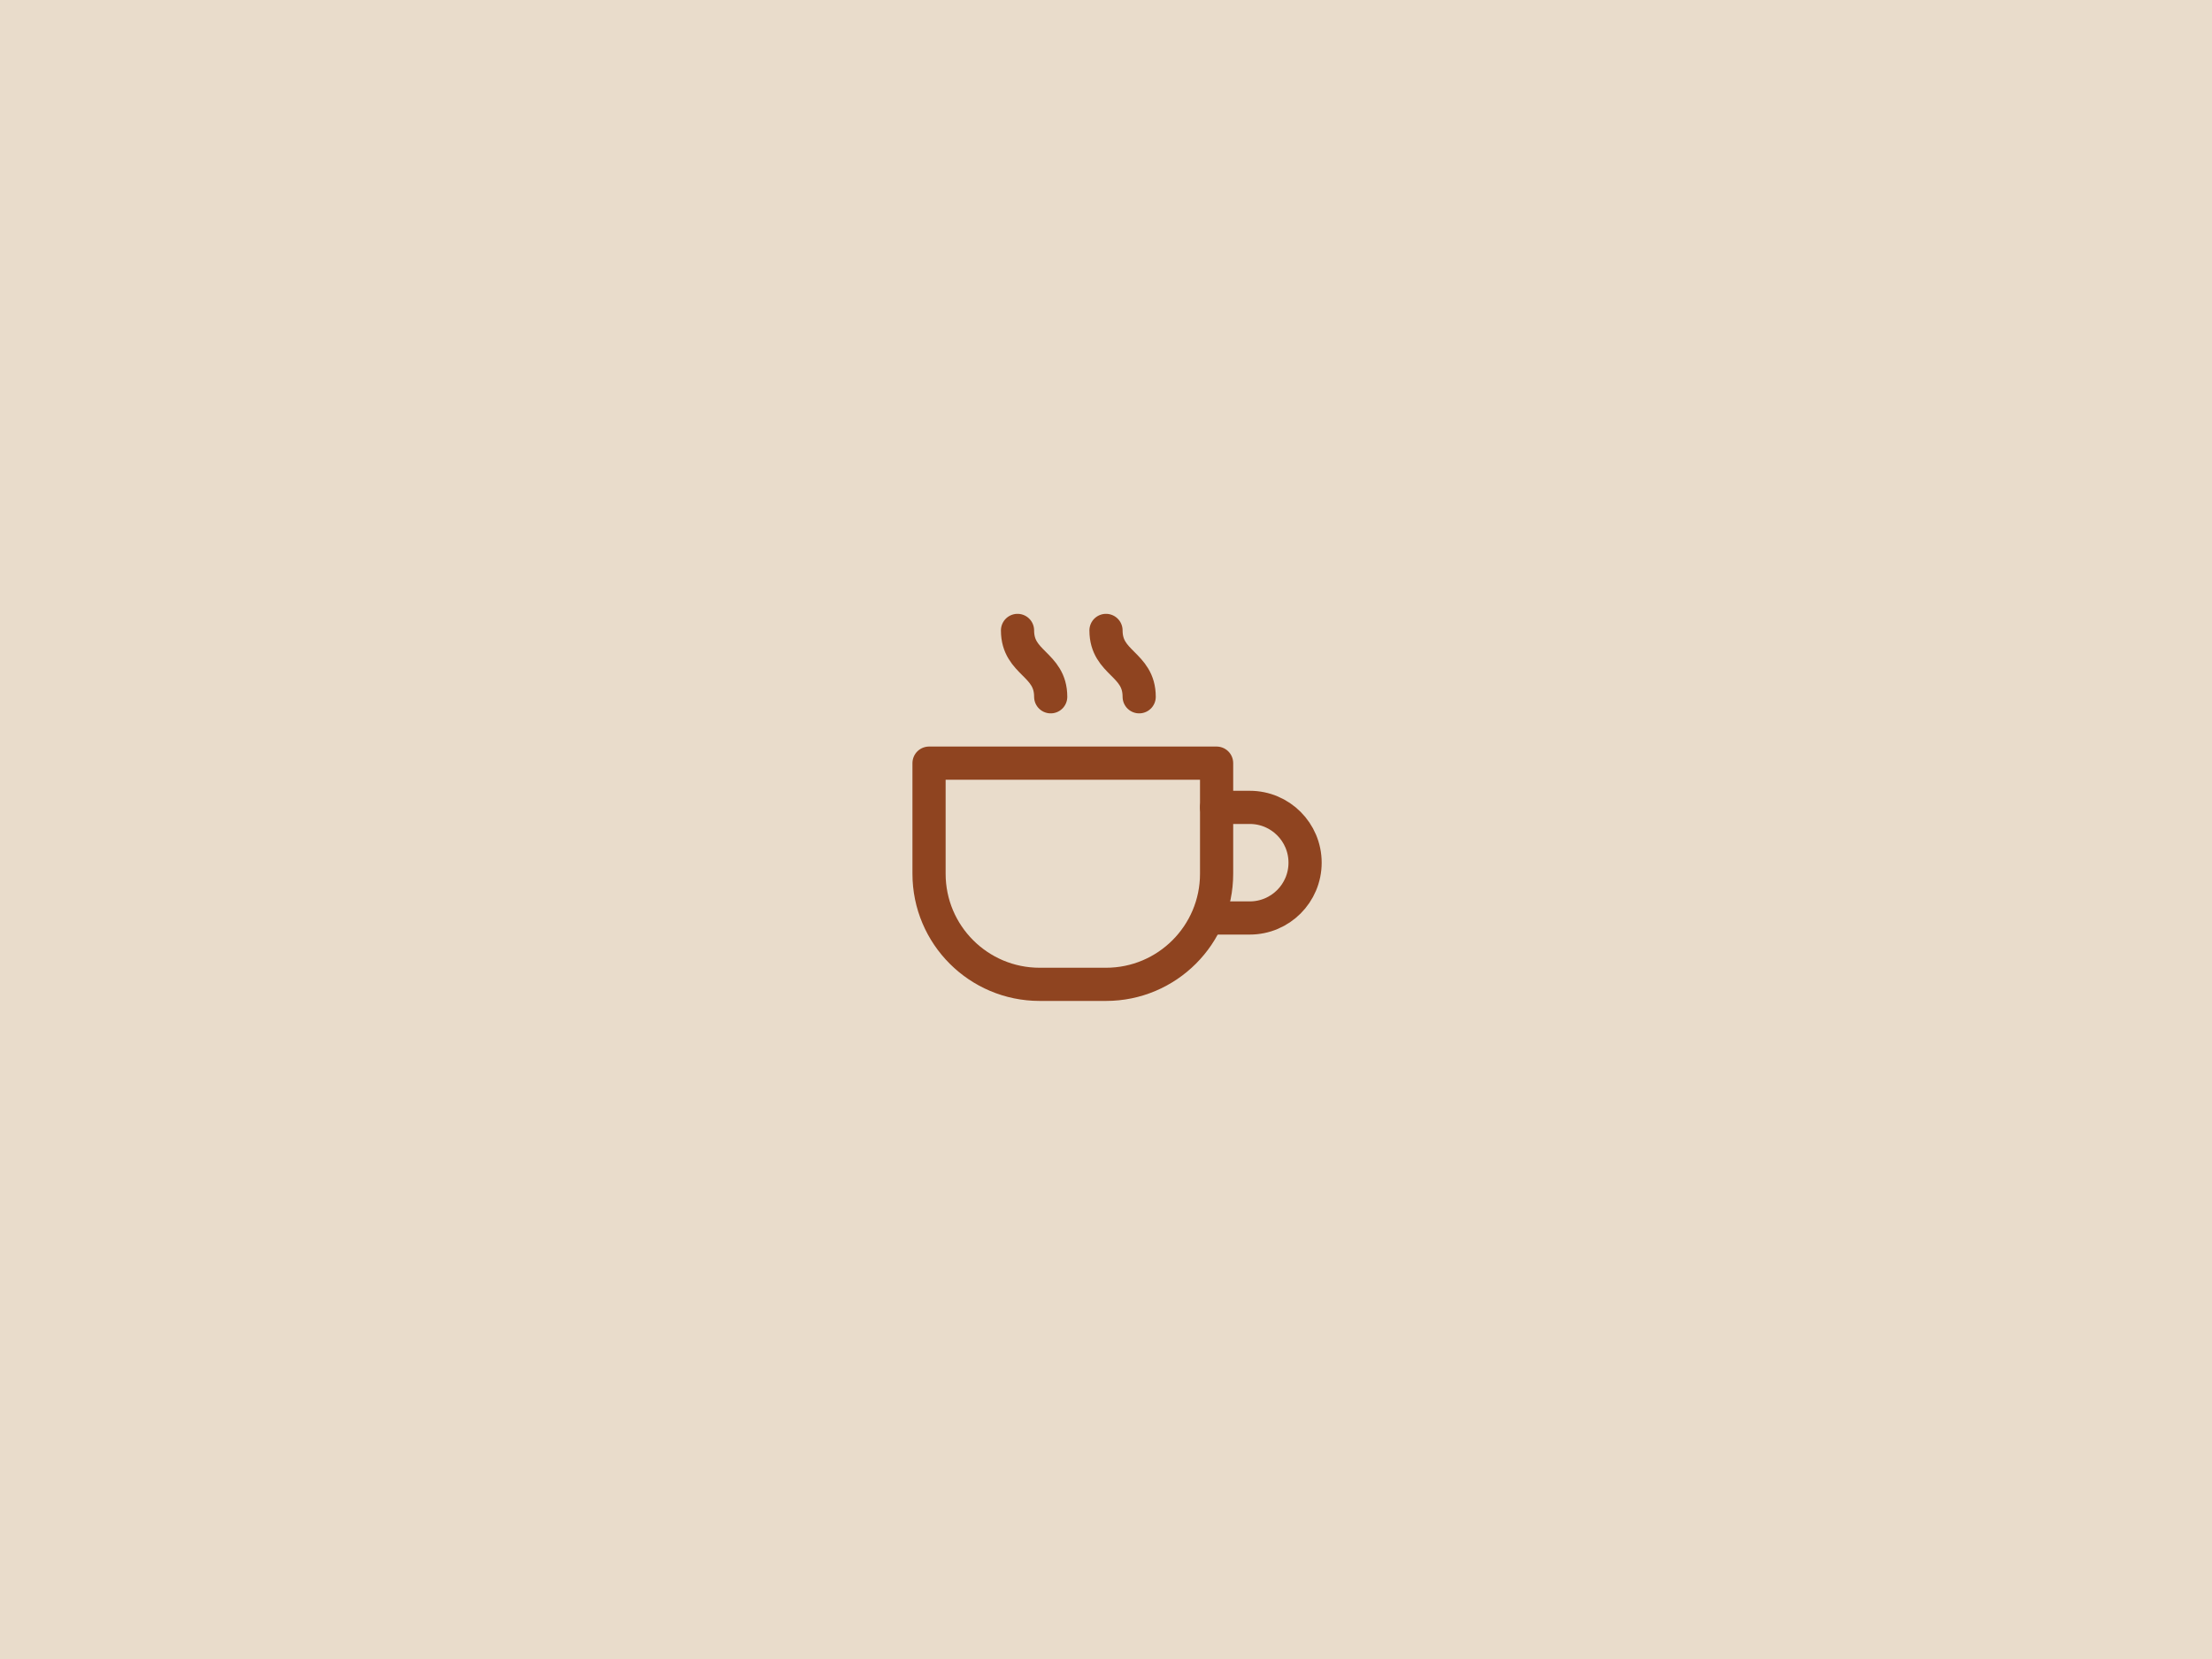
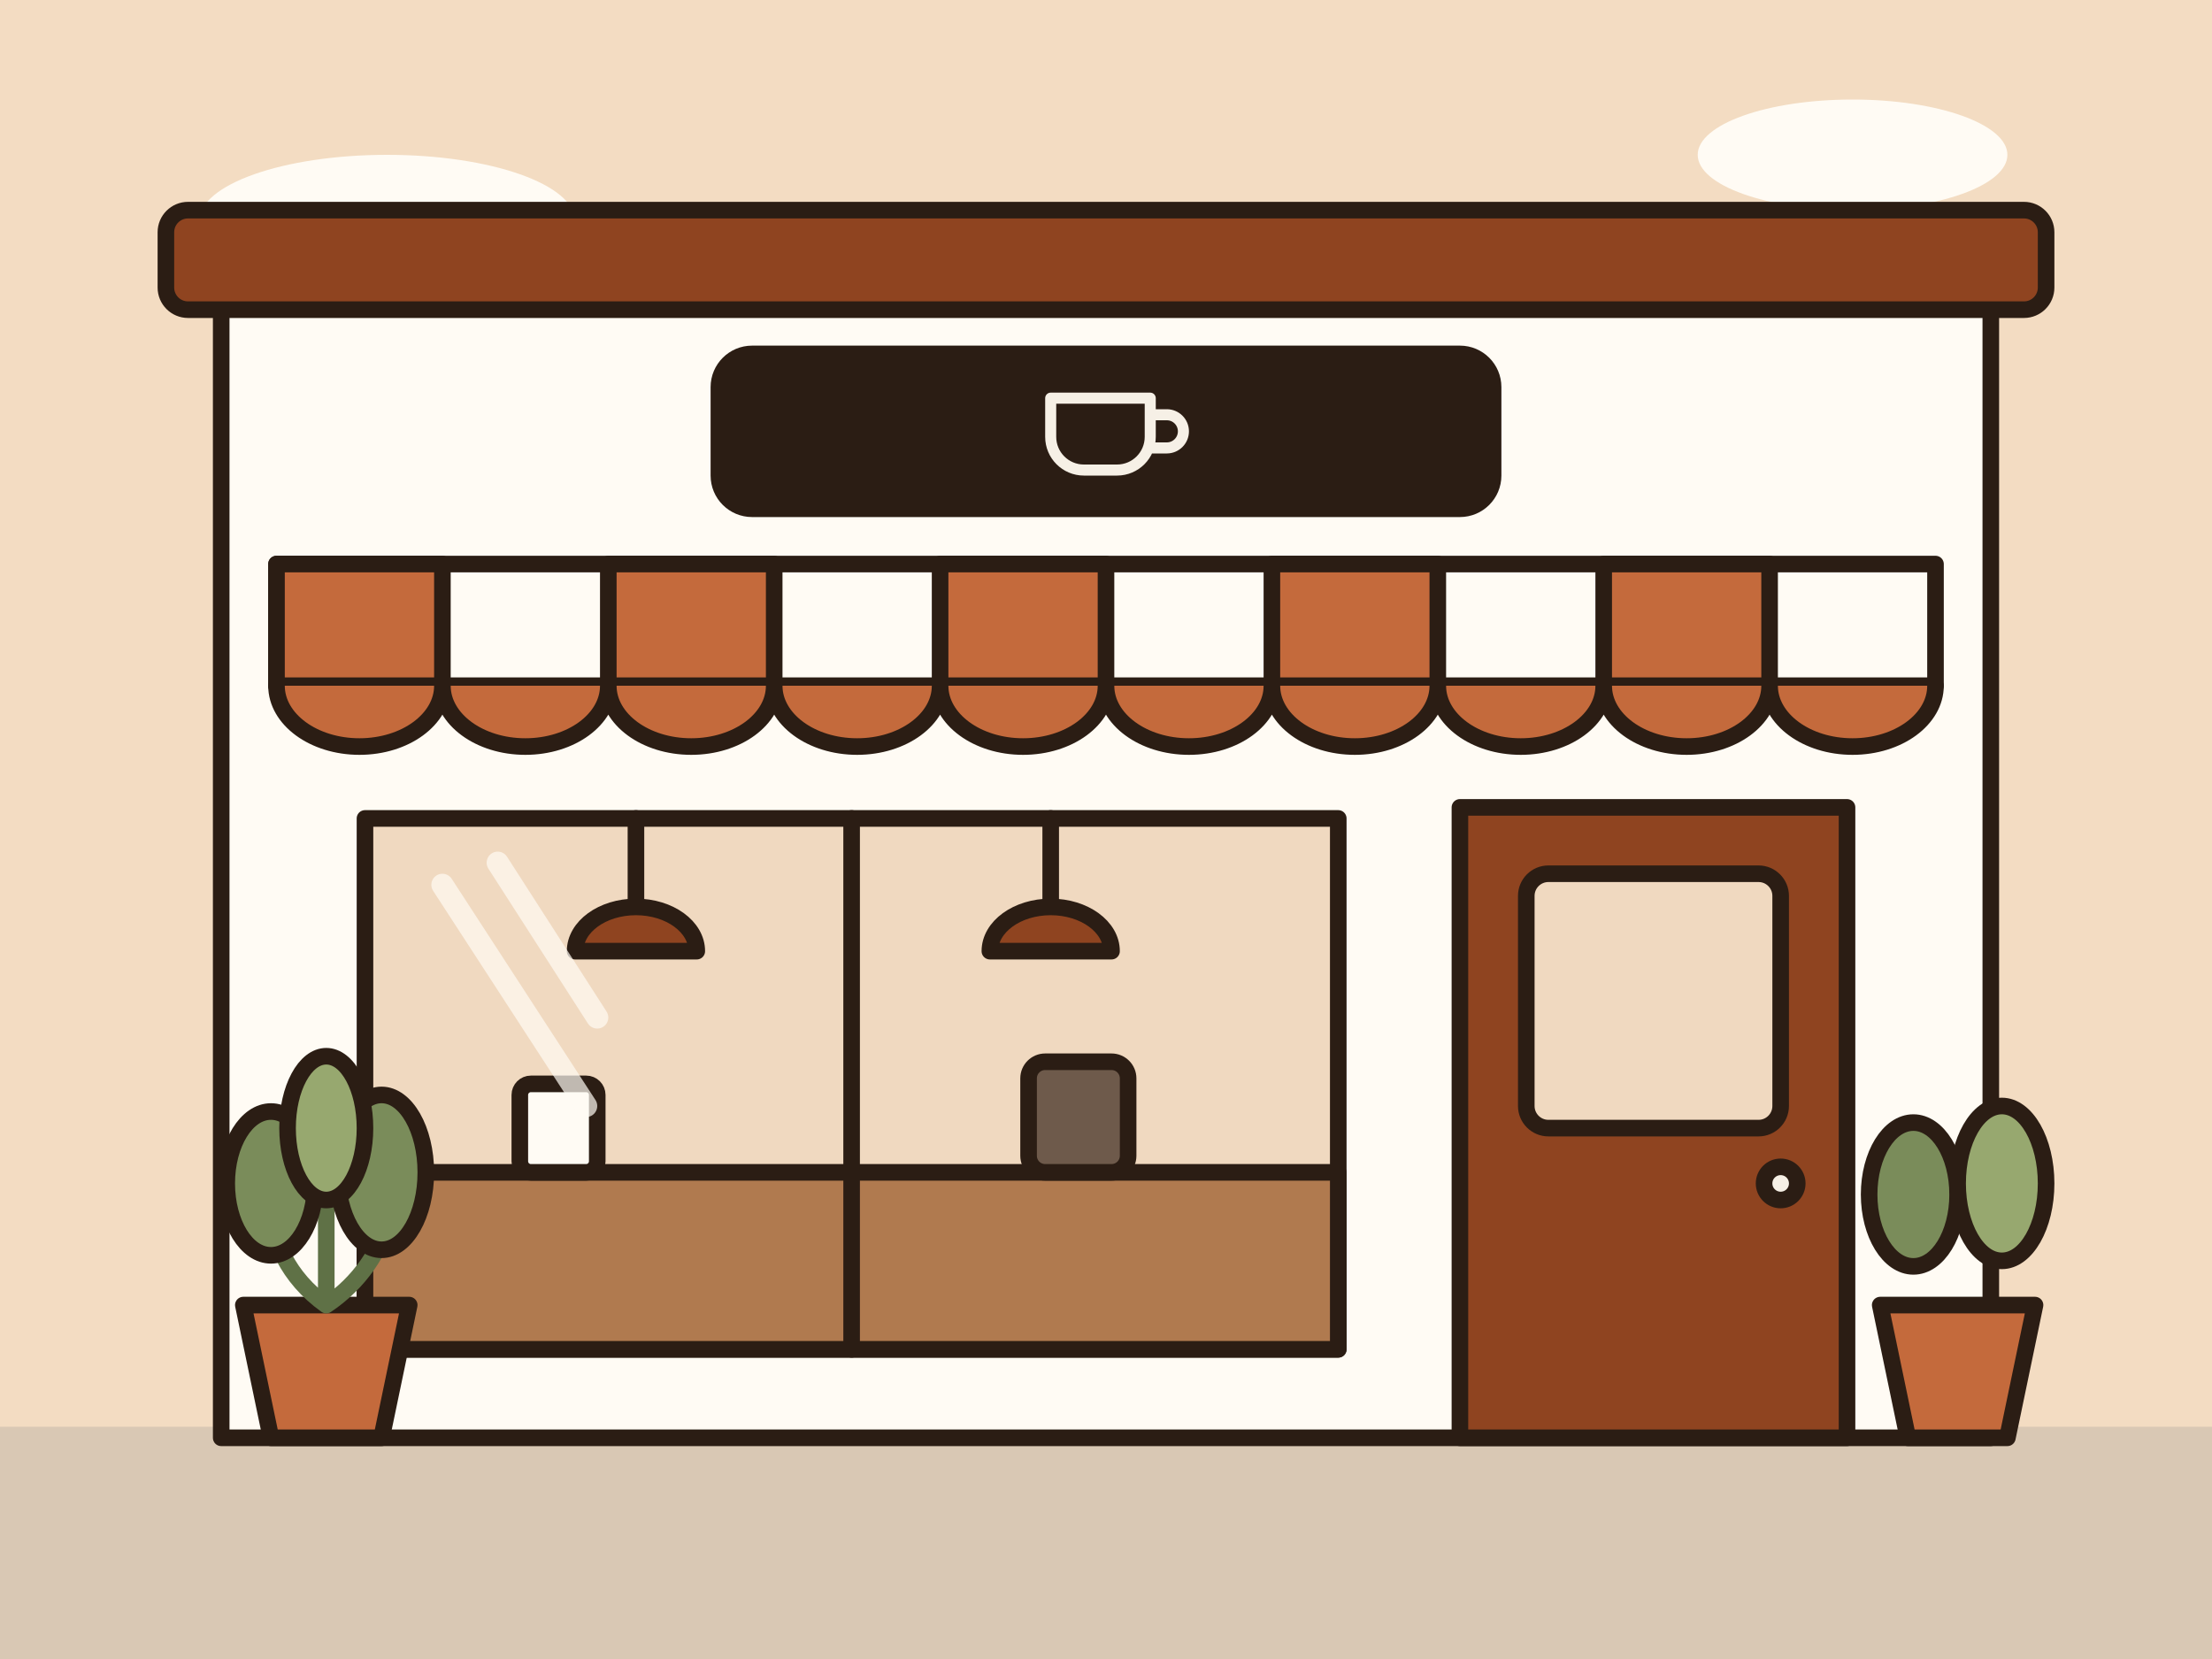
<svg xmlns="http://www.w3.org/2000/svg" viewBox="0 0 400 300">
-   <rect width="400" height="300" fill="#e9dccb" />
-   <g transform="translate(152 102) scale(4)" fill="none" stroke="#8f4420" stroke-width="1.5" stroke-linecap="round" stroke-linejoin="round">
-     <path d="M4 9h13v5a5 5 0 0 1-5 5H9a5 5 0 0 1-5-5V9z" />
-     <path d="M17 11h1.5a2.5 2.5 0 0 1 0 5H17" />
-     <path d="M8 3c0 1.5 1.5 1.5 1.5 3" />
-     <path d="M12 3c0 1.5 1.5 1.5 1.5 3" />
+   <rect width="400" height="300" fill="#f3dcc2" />
+   <ellipse cx="70" cy="40" rx="34" ry="12" fill="#fffbf4" />
+   <ellipse cx="335" cy="28" rx="28" ry="10" fill="#fffbf4" />
+   <rect y="258" width="400" height="42" fill="#d9c8b4" />
+   <g stroke="#2b1d14" stroke-width="3" stroke-linejoin="round" stroke-linecap="round">
+     <rect x="40" y="48" width="320" height="212" fill="#fffbf4" />
+     <rect x="30" y="38" width="340" height="18" rx="4" fill="#8f4420" />
+     <rect x="130" y="64" width="140" height="28" rx="6" fill="#2b1d14" />
+     <path d="M190 72h18v7a6 6 0 0 1-6 6h-6a6 6 0 0 1-6-6zM208 75h3a3 3 0 0 1 0 6h-3" fill="none" stroke="#f6f0e6" stroke-width="2" />
+     <rect x="50" y="102" width="300" height="22" fill="#fffbf4" />
+     <path d="M50 102h30v22H50zM110 102h30v22h-30zM170 102h30v22h-30zM230 102h30v22h-30zM290 102h30v22h-30z" fill="#c46a3c" />
+     <path d="M50 124a15 11 0 0 0 30 0M80 124a15 11 0 0 0 30 0M110 124a15 11 0 0 0 30 0M140 124a15 11 0 0 0 30 0M170 124a15 11 0 0 0 30 0M200 124a15 11 0 0 0 30 0M230 124a15 11 0 0 0 30 0M260 124a15 11 0 0 0 30 0M290 124a15 11 0 0 0 30 0M320 124a15 11 0 0 0 30 0" fill="#c46a3c" />
+     <rect x="66" y="148" width="176" height="96" fill="#f0d9c0" />
+     <rect x="66" y="212" width="176" height="32" fill="#b07a4f" />
+     <path d="M115 148v16M190 148v16" fill="none" />
+     <path d="M104 172a11 8 0 0 1 22 0zM179 172a11 8 0 0 1 22 0z" fill="#8f4420" />
+     <rect x="94" y="196" width="14" height="16" rx="2" fill="#fffbf4" />
+     <rect x="186" y="192" width="18" height="20" rx="3" fill="#6e5a4b" />
+     <path d="M154 148v96" fill="none" />
+     <rect x="264" y="146" width="70" height="114" fill="#8f4420" />
+     <rect x="276" y="158" width="46" height="46" rx="4" fill="#f0d9c0" />
+     <circle cx="322" cy="214" r="3" fill="#f6f0e6" />
+     <path d="M44 236h30l-5 24H49z" fill="#c46a3c" />
+     <path d="M59 236c-14-10-12-28-2-30M59 236c12-8 16-24 6-30M59 236v-34" fill="none" stroke="#5f7146" />
+     <ellipse cx="49" cy="214" rx="8" ry="13" fill="#7a8c5a" />
+     <ellipse cx="69" cy="212" rx="8" ry="14" fill="#7a8c5a" />
+     <ellipse cx="59" cy="204" rx="7" ry="13" fill="#97a86f" />
+     <path d="M340 236h28l-5 24h-18z" fill="#c46a3c" />
+     <ellipse cx="346" cy="216" rx="8" ry="13" fill="#7a8c5a" />
+     <ellipse cx="362" cy="214" rx="8" ry="14" fill="#97a86f" />
  </g>
+   <path d="M80 160l26 40M90 156l18 28" stroke="#fffbf4" stroke-width="4" stroke-linecap="round" opacity=".7" />
</svg>
